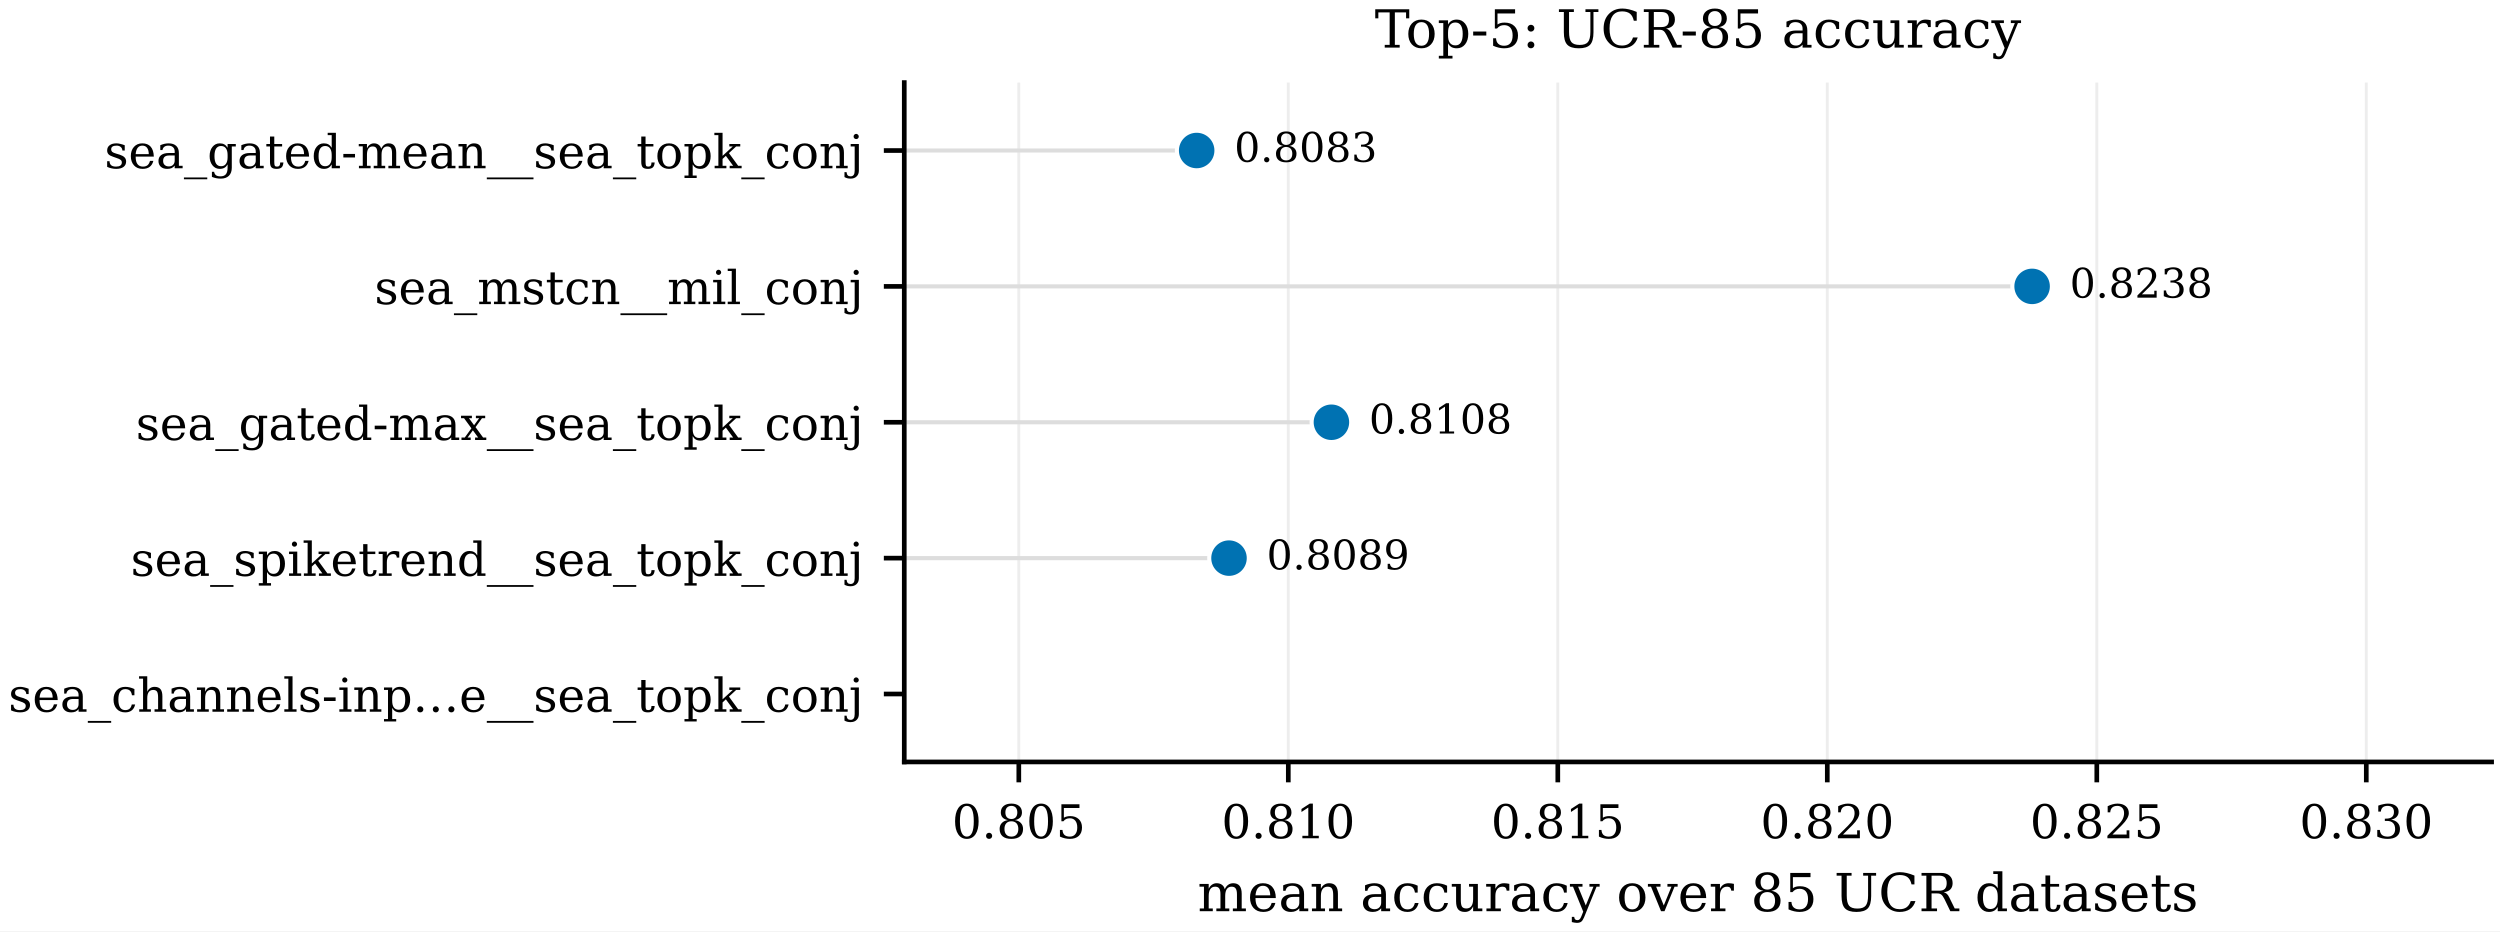
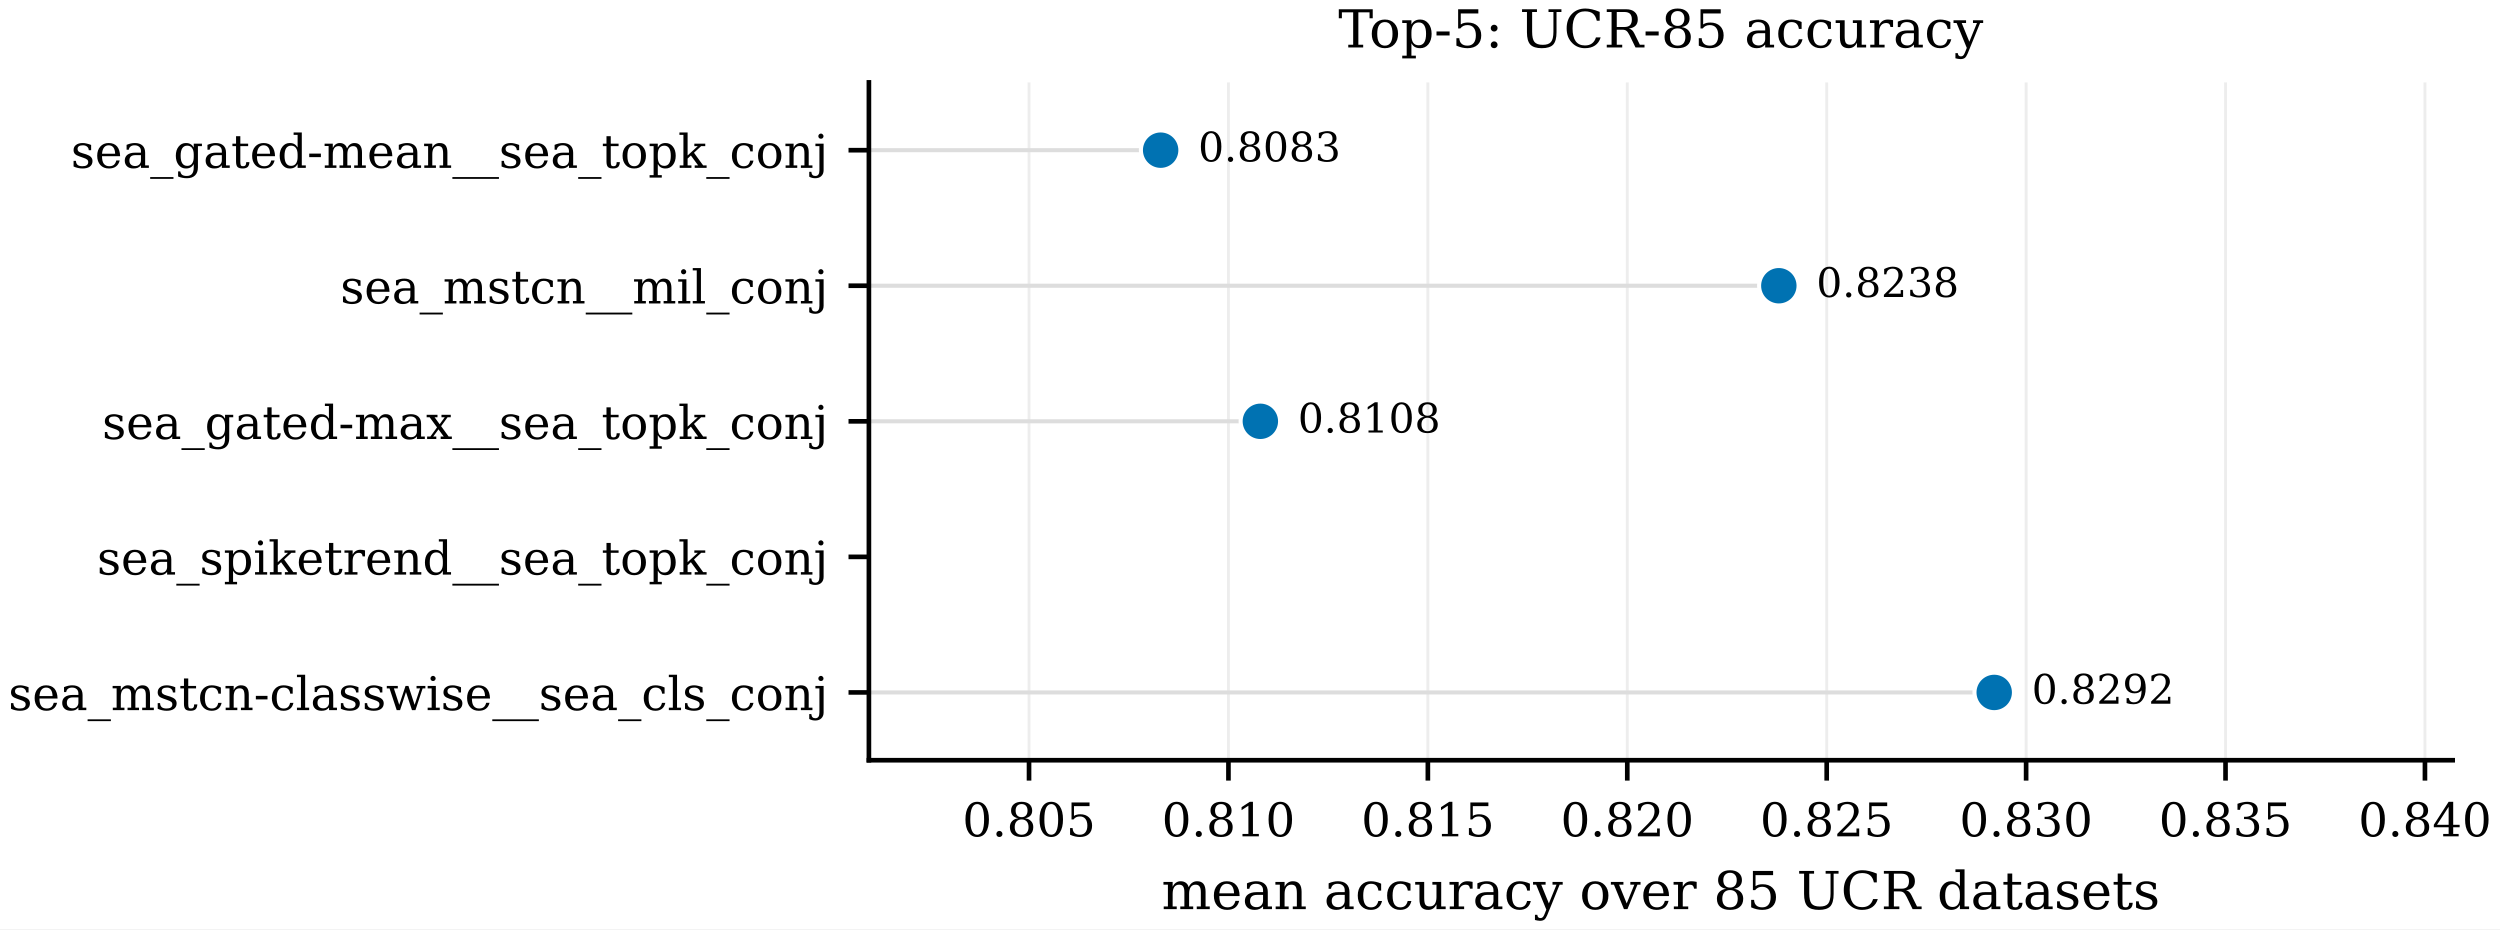
- <svg xmlns="http://www.w3.org/2000/svg" xmlns:xlink="http://www.w3.org/1999/xlink" width="428.431pt" height="159.595pt" viewBox="0 0 428.431 159.595" version="1.1">
+ <svg xmlns="http://www.w3.org/2000/svg" xmlns:xlink="http://www.w3.org/1999/xlink" width="429.395pt" height="159.595pt" viewBox="0 0 429.395 159.595" version="1.1">
  <defs>
    <style type="text/css">*{stroke-linejoin: round; stroke-linecap: butt}</style>
  </defs>
  <g id="figure_1">
    <g id="patch_1">
-       <path d="M 0 159.595  L 428.431 159.595  L 428.431 0  L 0 0  z " style="fill: #ffffff" />
+       <path d="M 0 159.595  L 429.395 159.595  L 429.395 0  L 0 0  z " style="fill: #ffffff" />
    </g>
    <g id="axes_1">
      <g id="patch_2">
-         <path d="M 154.966 130.575  L 426.991 130.575  L 426.991 14.151  L 154.966 14.151  z " style="fill: #ffffff" />
+         <path d="M 149.24 130.575  L 421.265 130.575  L 421.265 14.151  L 149.24 14.151  z " style="fill: #ffffff" />
      </g>
      <g id="matplotlib.axis_1">
        <g id="xtick_1">
          <g id="line2d_1">
-             <path d="M 174.595 130.575  L 174.595 14.151  " clip-path="url(#p12003c0aa8)" style="fill: none; stroke: #cccccc; stroke-opacity: 0.35; stroke-width: 0.5; stroke-linecap: square" />
+             <path d="M 176.744 130.575  L 176.744 14.151  " clip-path="url(#p9f7966d283)" style="fill: none; stroke: #cccccc; stroke-opacity: 0.35; stroke-width: 0.5; stroke-linecap: square" />
          </g>
          <g id="line2d_2">
            <defs>
-               <path id="m25ddbb8bf5" d="M 0 0  L 0 3.5  " style="stroke: #000000; stroke-width: 0.8" />
+               <path id="mc51f260db9" d="M 0 0  L 0 3.5  " style="stroke: #000000; stroke-width: 0.8" />
            </defs>
            <g>
-               <use xlink:href="#m25ddbb8bf5" x="174.595" y="130.575" style="stroke: #000000; stroke-width: 0.8" />
+               <use xlink:href="#mc51f260db9" x="176.744" y="130.575" style="stroke: #000000; stroke-width: 0.8" />
            </g>
          </g>
          <g id="text_1">
-             <text style="font: 8px 'DejaVu Serif', 'Times New Roman', 'Times', 'Computer Modern Roman', serif; text-anchor: middle" x="174.595" y="143.653" transform="rotate(-0 174.5945 143.6534)">0.805</text>
+             <text style="font: 8px 'DejaVu Serif', 'Times New Roman', 'Times', 'Computer Modern Roman', serif; text-anchor: middle" x="176.744" y="143.653" transform="rotate(-0 176.7439 143.6534)">0.805</text>
          </g>
        </g>
        <g id="xtick_2">
          <g id="line2d_3">
-             <path d="M 220.779 130.575  L 220.779 14.151  " clip-path="url(#p12003c0aa8)" style="fill: none; stroke: #cccccc; stroke-opacity: 0.35; stroke-width: 0.5; stroke-linecap: square" />
+             <path d="M 210.995 130.575  L 210.995 14.151  " clip-path="url(#p9f7966d283)" style="fill: none; stroke: #cccccc; stroke-opacity: 0.35; stroke-width: 0.5; stroke-linecap: square" />
          </g>
          <g id="line2d_4">
            <g>
-               <use xlink:href="#m25ddbb8bf5" x="220.779" y="130.575" style="stroke: #000000; stroke-width: 0.8" />
+               <use xlink:href="#mc51f260db9" x="210.995" y="130.575" style="stroke: #000000; stroke-width: 0.8" />
            </g>
          </g>
          <g id="text_2">
-             <text style="font: 8px 'DejaVu Serif', 'Times New Roman', 'Times', 'Computer Modern Roman', serif; text-anchor: middle" x="220.779" y="143.653" transform="rotate(-0 220.7788 143.6534)">0.810</text>
+             <text style="font: 8px 'DejaVu Serif', 'Times New Roman', 'Times', 'Computer Modern Roman', serif; text-anchor: middle" x="210.995" y="143.653" transform="rotate(-0 210.9954 143.6534)">0.810</text>
          </g>
        </g>
        <g id="xtick_3">
          <g id="line2d_5">
-             <path d="M 266.963 130.575  L 266.963 14.151  " clip-path="url(#p12003c0aa8)" style="fill: none; stroke: #cccccc; stroke-opacity: 0.35; stroke-width: 0.5; stroke-linecap: square" />
+             <path d="M 245.247 130.575  L 245.247 14.151  " clip-path="url(#p9f7966d283)" style="fill: none; stroke: #cccccc; stroke-opacity: 0.35; stroke-width: 0.5; stroke-linecap: square" />
          </g>
          <g id="line2d_6">
            <g>
-               <use xlink:href="#m25ddbb8bf5" x="266.963" y="130.575" style="stroke: #000000; stroke-width: 0.8" />
+               <use xlink:href="#mc51f260db9" x="245.247" y="130.575" style="stroke: #000000; stroke-width: 0.8" />
            </g>
          </g>
          <g id="text_3">
-             <text style="font: 8px 'DejaVu Serif', 'Times New Roman', 'Times', 'Computer Modern Roman', serif; text-anchor: middle" x="266.963" y="143.653" transform="rotate(-0 266.963 143.6534)">0.815</text>
+             <text style="font: 8px 'DejaVu Serif', 'Times New Roman', 'Times', 'Computer Modern Roman', serif; text-anchor: middle" x="245.247" y="143.653" transform="rotate(-0 245.2468 143.6534)">0.815</text>
          </g>
        </g>
        <g id="xtick_4">
          <g id="line2d_7">
-             <path d="M 313.147 130.575  L 313.147 14.151  " clip-path="url(#p12003c0aa8)" style="fill: none; stroke: #cccccc; stroke-opacity: 0.35; stroke-width: 0.5; stroke-linecap: square" />
+             <path d="M 279.498 130.575  L 279.498 14.151  " clip-path="url(#p9f7966d283)" style="fill: none; stroke: #cccccc; stroke-opacity: 0.35; stroke-width: 0.5; stroke-linecap: square" />
          </g>
          <g id="line2d_8">
            <g>
-               <use xlink:href="#m25ddbb8bf5" x="313.147" y="130.575" style="stroke: #000000; stroke-width: 0.8" />
+               <use xlink:href="#mc51f260db9" x="279.498" y="130.575" style="stroke: #000000; stroke-width: 0.8" />
            </g>
          </g>
          <g id="text_4">
-             <text style="font: 8px 'DejaVu Serif', 'Times New Roman', 'Times', 'Computer Modern Roman', serif; text-anchor: middle" x="313.147" y="143.653" transform="rotate(-0 313.1472 143.6534)">0.820</text>
+             <text style="font: 8px 'DejaVu Serif', 'Times New Roman', 'Times', 'Computer Modern Roman', serif; text-anchor: middle" x="279.498" y="143.653" transform="rotate(-0 279.4983 143.6534)">0.820</text>
          </g>
        </g>
        <g id="xtick_5">
          <g id="line2d_9">
-             <path d="M 359.331 130.575  L 359.331 14.151  " clip-path="url(#p12003c0aa8)" style="fill: none; stroke: #cccccc; stroke-opacity: 0.35; stroke-width: 0.5; stroke-linecap: square" />
+             <path d="M 313.75 130.575  L 313.75 14.151  " clip-path="url(#p9f7966d283)" style="fill: none; stroke: #cccccc; stroke-opacity: 0.35; stroke-width: 0.5; stroke-linecap: square" />
          </g>
          <g id="line2d_10">
            <g>
-               <use xlink:href="#m25ddbb8bf5" x="359.331" y="130.575" style="stroke: #000000; stroke-width: 0.8" />
+               <use xlink:href="#mc51f260db9" x="313.75" y="130.575" style="stroke: #000000; stroke-width: 0.8" />
            </g>
          </g>
          <g id="text_5">
-             <text style="font: 8px 'DejaVu Serif', 'Times New Roman', 'Times', 'Computer Modern Roman', serif; text-anchor: middle" x="359.331" y="143.653" transform="rotate(-0 359.3314 143.6534)">0.825</text>
+             <text style="font: 8px 'DejaVu Serif', 'Times New Roman', 'Times', 'Computer Modern Roman', serif; text-anchor: middle" x="313.75" y="143.653" transform="rotate(-0 313.7497 143.6534)">0.825</text>
          </g>
        </g>
        <g id="xtick_6">
          <g id="line2d_11">
-             <path d="M 405.516 130.575  L 405.516 14.151  " clip-path="url(#p12003c0aa8)" style="fill: none; stroke: #cccccc; stroke-opacity: 0.35; stroke-width: 0.5; stroke-linecap: square" />
+             <path d="M 348.001 130.575  L 348.001 14.151  " clip-path="url(#p9f7966d283)" style="fill: none; stroke: #cccccc; stroke-opacity: 0.35; stroke-width: 0.5; stroke-linecap: square" />
          </g>
          <g id="line2d_12">
            <g>
-               <use xlink:href="#m25ddbb8bf5" x="405.516" y="130.575" style="stroke: #000000; stroke-width: 0.8" />
+               <use xlink:href="#mc51f260db9" x="348.001" y="130.575" style="stroke: #000000; stroke-width: 0.8" />
            </g>
          </g>
          <g id="text_6">
-             <text style="font: 8px 'DejaVu Serif', 'Times New Roman', 'Times', 'Computer Modern Roman', serif; text-anchor: middle" x="405.516" y="143.653" transform="rotate(-0 405.5156 143.6534)">0.830</text>
-           </g>
-         </g>
-         <g id="text_7">
-           <text style="font: 9px 'DejaVu Serif', 'Times New Roman', 'Times', 'Computer Modern Roman', serif; text-anchor: middle" x="290.979" y="156.156" transform="rotate(-0 290.9787 156.1557)">mean accuracy over 85 UCR datasets</text>
+             <text style="font: 8px 'DejaVu Serif', 'Times New Roman', 'Times', 'Computer Modern Roman', serif; text-anchor: middle" x="348.001" y="143.653" transform="rotate(-0 348.0012 143.6534)">0.830</text>
+           </g>
+         </g>
+         <g id="xtick_7">
+           <g id="line2d_13">
+             <path d="M 382.253 130.575  L 382.253 14.151  " clip-path="url(#p9f7966d283)" style="fill: none; stroke: #cccccc; stroke-opacity: 0.35; stroke-width: 0.5; stroke-linecap: square" />
+           </g>
+           <g id="line2d_14">
+             <g>
+               <use xlink:href="#mc51f260db9" x="382.253" y="130.575" style="stroke: #000000; stroke-width: 0.8" />
+             </g>
+           </g>
+           <g id="text_7">
+             <text style="font: 8px 'DejaVu Serif', 'Times New Roman', 'Times', 'Computer Modern Roman', serif; text-anchor: middle" x="382.253" y="143.653" transform="rotate(-0 382.2526 143.6534)">0.835</text>
+           </g>
+         </g>
+         <g id="xtick_8">
+           <g id="line2d_15">
+             <path d="M 416.504 130.575  L 416.504 14.151  " clip-path="url(#p9f7966d283)" style="fill: none; stroke: #cccccc; stroke-opacity: 0.35; stroke-width: 0.5; stroke-linecap: square" />
+           </g>
+           <g id="line2d_16">
+             <g>
+               <use xlink:href="#mc51f260db9" x="416.504" y="130.575" style="stroke: #000000; stroke-width: 0.8" />
+             </g>
+           </g>
+           <g id="text_8">
+             <text style="font: 8px 'DejaVu Serif', 'Times New Roman', 'Times', 'Computer Modern Roman', serif; text-anchor: middle" x="416.504" y="143.653" transform="rotate(-0 416.504 143.6534)">0.840</text>
+           </g>
+         </g>
+         <g id="text_9">
+           <text style="font: 9px 'DejaVu Serif', 'Times New Roman', 'Times', 'Computer Modern Roman', serif; text-anchor: middle" x="285.252" y="156.156" transform="rotate(-0 285.2525 156.1557)">mean accuracy over 85 UCR datasets</text>
        </g>
      </g>
      <g id="matplotlib.axis_2">
        <g id="ytick_1">
-           <g id="line2d_13">
+           <g id="line2d_17">
            <defs>
-               <path id="mb5bf34ef15" d="M 0 0  L -3.5 0  " style="stroke: #000000; stroke-width: 0.8" />
+               <path id="m47c2d4504f" d="M 0 0  L -3.5 0  " style="stroke: #000000; stroke-width: 0.8" />
            </defs>
            <g>
-               <use xlink:href="#mb5bf34ef15" x="154.966" y="25.793" style="stroke: #000000; stroke-width: 0.8" />
-             </g>
-           </g>
-           <g id="text_8">
-             <text style="font: 8px 'DejaVu Serif', 'Times New Roman', 'Times', 'Computer Modern Roman', serif; text-anchor: end" x="147.966" y="28.832" transform="rotate(-0 147.9663 28.8324)">sea_gated-mean__sea_topk_conj</text>
+               <use xlink:href="#m47c2d4504f" x="149.24" y="25.793" style="stroke: #000000; stroke-width: 0.8" />
+             </g>
+           </g>
+           <g id="text_10">
+             <text style="font: 8px 'DejaVu Serif', 'Times New Roman', 'Times', 'Computer Modern Roman', serif; text-anchor: end" x="142.24" y="28.832" transform="rotate(-0 142.24 28.8324)">sea_gated-mean__sea_topk_conj</text>
          </g>
        </g>
        <g id="ytick_2">
-           <g id="line2d_14">
-             <g>
-               <use xlink:href="#mb5bf34ef15" x="154.966" y="49.078" style="stroke: #000000; stroke-width: 0.8" />
-             </g>
-           </g>
-           <g id="text_9">
-             <text style="font: 8px 'DejaVu Serif', 'Times New Roman', 'Times', 'Computer Modern Roman', serif; text-anchor: end" x="147.966" y="52.117" transform="rotate(-0 147.9663 52.1172)">sea_mstcn__mil_conj</text>
+           <g id="line2d_18">
+             <g>
+               <use xlink:href="#m47c2d4504f" x="149.24" y="49.078" style="stroke: #000000; stroke-width: 0.8" />
+             </g>
+           </g>
+           <g id="text_11">
+             <text style="font: 8px 'DejaVu Serif', 'Times New Roman', 'Times', 'Computer Modern Roman', serif; text-anchor: end" x="142.24" y="52.117" transform="rotate(-0 142.24 52.1172)">sea_mstcn__mil_conj</text>
          </g>
        </g>
        <g id="ytick_3">
-           <g id="line2d_15">
-             <g>
-               <use xlink:href="#mb5bf34ef15" x="154.966" y="72.363" style="stroke: #000000; stroke-width: 0.8" />
-             </g>
-           </g>
-           <g id="text_10">
-             <text style="font: 8px 'DejaVu Serif', 'Times New Roman', 'Times', 'Computer Modern Roman', serif; text-anchor: end" x="147.966" y="75.402" transform="rotate(-0 147.9663 75.402)">sea_gated-max__sea_topk_conj</text>
+           <g id="line2d_19">
+             <g>
+               <use xlink:href="#m47c2d4504f" x="149.24" y="72.363" style="stroke: #000000; stroke-width: 0.8" />
+             </g>
+           </g>
+           <g id="text_12">
+             <text style="font: 8px 'DejaVu Serif', 'Times New Roman', 'Times', 'Computer Modern Roman', serif; text-anchor: end" x="142.24" y="75.402" transform="rotate(-0 142.24 75.402)">sea_gated-max__sea_topk_conj</text>
          </g>
        </g>
        <g id="ytick_4">
-           <g id="line2d_16">
-             <g>
-               <use xlink:href="#mb5bf34ef15" x="154.966" y="95.647" style="stroke: #000000; stroke-width: 0.8" />
-             </g>
-           </g>
-           <g id="text_11">
-             <text style="font: 8px 'DejaVu Serif', 'Times New Roman', 'Times', 'Computer Modern Roman', serif; text-anchor: end" x="147.966" y="98.687" transform="rotate(-0 147.9663 98.6868)">sea_spiketrend__sea_topk_conj</text>
+           <g id="line2d_20">
+             <g>
+               <use xlink:href="#m47c2d4504f" x="149.24" y="95.647" style="stroke: #000000; stroke-width: 0.8" />
+             </g>
+           </g>
+           <g id="text_13">
+             <text style="font: 8px 'DejaVu Serif', 'Times New Roman', 'Times', 'Computer Modern Roman', serif; text-anchor: end" x="142.24" y="98.687" transform="rotate(-0 142.24 98.6868)">sea_spiketrend__sea_topk_conj</text>
          </g>
        </g>
        <g id="ytick_5">
-           <g id="line2d_17">
-             <g>
-               <use xlink:href="#mb5bf34ef15" x="154.966" y="118.932" style="stroke: #000000; stroke-width: 0.8" />
-             </g>
-           </g>
-           <g id="text_12">
-             <text style="font: 8px 'DejaVu Serif', 'Times New Roman', 'Times', 'Computer Modern Roman', serif; text-anchor: end" x="147.966" y="121.972" transform="rotate(-0 147.9663 121.9716)">sea_channels-inp…e__sea_topk_conj</text>
-           </g>
-         </g>
-       </g>
-       <g id="line2d_18">
-         <path d="M 154.966 25.793  L 205.076 25.793  " clip-path="url(#p12003c0aa8)" style="fill: none; stroke: #dddddd; stroke-width: 0.7; stroke-linecap: square" />
-       </g>
-       <g id="line2d_19">
-         <path d="M 154.966 49.078  L 348.247 49.078  " clip-path="url(#p12003c0aa8)" style="fill: none; stroke: #dddddd; stroke-width: 0.7; stroke-linecap: square" />
-       </g>
-       <g id="line2d_20">
-         <path d="M 154.966 72.363  L 228.168 72.363  " clip-path="url(#p12003c0aa8)" style="fill: none; stroke: #dddddd; stroke-width: 0.7; stroke-linecap: square" />
-       </g>
-       <g id="line2d_21">
-         <path d="M 154.966 95.647  L 210.618 95.647  " clip-path="url(#p12003c0aa8)" style="fill: none; stroke: #dddddd; stroke-width: 0.7; stroke-linecap: square" />
+           <g id="line2d_21">
+             <g>
+               <use xlink:href="#m47c2d4504f" x="149.24" y="118.932" style="stroke: #000000; stroke-width: 0.8" />
+             </g>
+           </g>
+           <g id="text_14">
+             <text style="font: 8px 'DejaVu Serif', 'Times New Roman', 'Times', 'Computer Modern Roman', serif; text-anchor: end" x="142.24" y="121.972" transform="rotate(-0 142.24 121.9716)">sea_mstcn-classwise__sea_cls_conj</text>
+           </g>
+         </g>
+       </g>
+       <g id="line2d_22">
+         <path d="M 149.24 25.793  L 199.35 25.793  " clip-path="url(#p9f7966d283)" style="fill: none; stroke: #dddddd; stroke-width: 0.7; stroke-linecap: square" />
+       </g>
+       <g id="line2d_23">
+         <path d="M 149.24 49.078  L 305.529 49.078  " clip-path="url(#p9f7966d283)" style="fill: none; stroke: #dddddd; stroke-width: 0.7; stroke-linecap: square" />
+       </g>
+       <g id="line2d_24">
+         <path d="M 149.24 72.363  L 216.476 72.363  " clip-path="url(#p9f7966d283)" style="fill: none; stroke: #dddddd; stroke-width: 0.7; stroke-linecap: square" />
+       </g>
+       <g id="line2d_25">
+         <path d="M 149.24 118.932  L 342.521 118.932  " clip-path="url(#p9f7966d283)" style="fill: none; stroke: #dddddd; stroke-width: 0.7; stroke-linecap: square" />
      </g>
      <g id="patch_3">
-         <path d="M 154.966 130.575  L 154.966 14.151  " style="fill: none; stroke: #000000; stroke-width: 0.8; stroke-linejoin: miter; stroke-linecap: square" />
+         <path d="M 149.24 130.575  L 149.24 14.151  " style="fill: none; stroke: #000000; stroke-width: 0.8; stroke-linejoin: miter; stroke-linecap: square" />
      </g>
      <g id="patch_4">
-         <path d="M 154.966 130.575  L 426.991 130.575  " style="fill: none; stroke: #000000; stroke-width: 0.8; stroke-linejoin: miter; stroke-linecap: square" />
-       </g>
-       <g id="text_13">
-         <text style="font: 7px 'DejaVu Serif', 'Times New Roman', 'Times', 'Computer Modern Roman', serif; text-anchor: start" x="211.519" y="27.725" transform="rotate(-0 211.5188 27.72459)">0.8083</text>
-       </g>
-       <g id="text_14">
-         <text style="font: 7px 'DejaVu Serif', 'Times New Roman', 'Times', 'Computer Modern Roman', serif; text-anchor: start" x="354.69" y="51.009" transform="rotate(-0 354.6899 51.00939)">0.8238</text>
+         <path d="M 149.24 130.575  L 421.265 130.575  " style="fill: none; stroke: #000000; stroke-width: 0.8; stroke-linejoin: miter; stroke-linecap: square" />
      </g>
      <g id="text_15">
-         <text style="font: 7px 'DejaVu Serif', 'Times New Roman', 'Times', 'Computer Modern Roman', serif; text-anchor: start" x="234.611" y="74.294" transform="rotate(-0 234.6109 74.29419)">0.8108</text>
+         <text style="font: 7px 'DejaVu Serif', 'Times New Roman', 'Times', 'Computer Modern Roman', serif; text-anchor: start" x="205.793" y="27.725" transform="rotate(-0 205.7926 27.72459)">0.8083</text>
      </g>
      <g id="text_16">
-         <text style="font: 7px 'DejaVu Serif', 'Times New Roman', 'Times', 'Computer Modern Roman', serif; text-anchor: start" x="217.061" y="97.579" transform="rotate(-0 217.0609 97.57899)">0.8089</text>
+         <text style="font: 7px 'DejaVu Serif', 'Times New Roman', 'Times', 'Computer Modern Roman', serif; text-anchor: start" x="311.972" y="51.009" transform="rotate(-0 311.9721 51.00939)">0.8238</text>
      </g>
      <g id="text_17">
-         <text style="font: 9px 'DejaVu Serif', 'Times New Roman', 'Times', 'Computer Modern Roman', serif; text-anchor: middle" x="290.979" y="8.151" transform="rotate(-0 290.9787 8.150625)">Top-5: UCR-85 accuracy</text>
+         <text style="font: 7px 'DejaVu Serif', 'Times New Roman', 'Times', 'Computer Modern Roman', serif; text-anchor: start" x="222.918" y="74.294" transform="rotate(-0 222.9183 74.29419)">0.8108</text>
+       </g>
+       <g id="text_18">
+         <text style="font: 7px 'DejaVu Serif', 'Times New Roman', 'Times', 'Computer Modern Roman', serif; text-anchor: start" x="348.964" y="120.864" transform="rotate(-0 348.9636 120.8638)">0.8292</text>
+       </g>
+       <g id="text_19">
+         <text style="font: 9px 'DejaVu Serif', 'Times New Roman', 'Times', 'Computer Modern Roman', serif; text-anchor: middle" x="285.252" y="8.151" transform="rotate(-0 285.2525 8.150625)">Top-5: UCR-85 accuracy</text>
      </g>
      <g id="PathCollection_1">
        <defs>
-           <path id="C0_0_306b8acb22" d="M 0 3.391  C 0.899 3.391 1.762 3.034 2.398 2.398  C 3.034 1.762 3.391 0.899 3.391 -0  C 3.391 -0.899 3.034 -1.762 2.398 -2.398  C 1.762 -3.034 0.899 -3.391 0 -3.391  C -0.899 -3.391 -1.762 -3.034 -2.398 -2.398  C -3.034 -1.762 -3.391 -0.899 -3.391 0  C -3.391 0.899 -3.034 1.762 -2.398 2.398  C -1.762 3.034 -0.899 3.391 0 3.391  z " />
+           <path id="C0_0_c010f73aa2" d="M 0 3.391  C 0.899 3.391 1.762 3.034 2.398 2.398  C 3.034 1.762 3.391 0.899 3.391 -0  C 3.391 -0.899 3.034 -1.762 2.398 -2.398  C 1.762 -3.034 0.899 -3.391 0 -3.391  C -0.899 -3.391 -1.762 -3.034 -2.398 -2.398  C -3.034 -1.762 -3.391 -0.899 -3.391 0  C -3.391 0.899 -3.034 1.762 -2.398 2.398  C -1.762 3.034 -0.899 3.391 0 3.391  z " />
        </defs>
-         <g clip-path="url(#p12003c0aa8)">
-           <use xlink:href="#C0_0_306b8acb22" x="205.076" y="25.793" style="fill: #0072b2; stroke: #ffffff; stroke-width: 0.7" />
-         </g>
-         <g clip-path="url(#p12003c0aa8)">
-           <use xlink:href="#C0_0_306b8acb22" x="348.247" y="49.078" style="fill: #0072b2; stroke: #ffffff; stroke-width: 0.7" />
-         </g>
-         <g clip-path="url(#p12003c0aa8)">
-           <use xlink:href="#C0_0_306b8acb22" x="228.168" y="72.363" style="fill: #0072b2; stroke: #ffffff; stroke-width: 0.7" />
-         </g>
-         <g clip-path="url(#p12003c0aa8)">
-           <use xlink:href="#C0_0_306b8acb22" x="210.618" y="95.647" style="fill: #0072b2; stroke: #ffffff; stroke-width: 0.7" />
+         <g clip-path="url(#p9f7966d283)">
+           <use xlink:href="#C0_0_c010f73aa2" x="199.35" y="25.793" style="fill: #0072b2; stroke: #ffffff; stroke-width: 0.7" />
+         </g>
+         <g clip-path="url(#p9f7966d283)">
+           <use xlink:href="#C0_0_c010f73aa2" x="305.529" y="49.078" style="fill: #0072b2; stroke: #ffffff; stroke-width: 0.7" />
+         </g>
+         <g clip-path="url(#p9f7966d283)">
+           <use xlink:href="#C0_0_c010f73aa2" x="216.476" y="72.363" style="fill: #0072b2; stroke: #ffffff; stroke-width: 0.7" />
+         </g>
+         <g clip-path="url(#p9f7966d283)">
+           <use xlink:href="#C0_0_c010f73aa2" x="342.521" y="118.932" style="fill: #0072b2; stroke: #ffffff; stroke-width: 0.7" />
        </g>
      </g>
    </g>
  </g>
  <defs>
-     <clipPath id="p12003c0aa8">
-       <rect x="154.966" y="14.151" width="272.025" height="116.424" />
+     <clipPath id="p9f7966d283">
+       <rect x="149.24" y="14.151" width="272.025" height="116.424" />
    </clipPath>
  </defs>
</svg>
